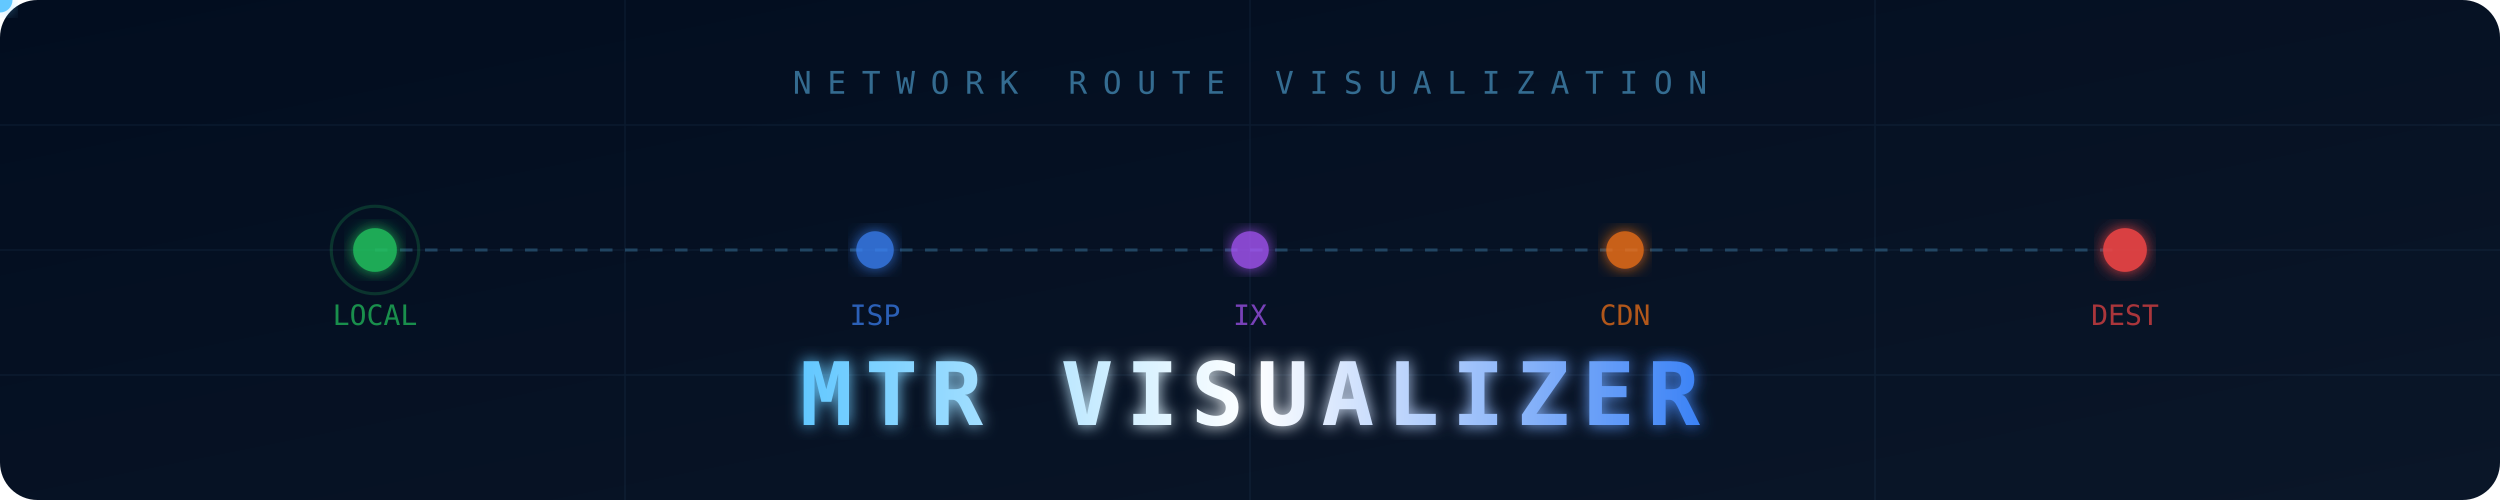
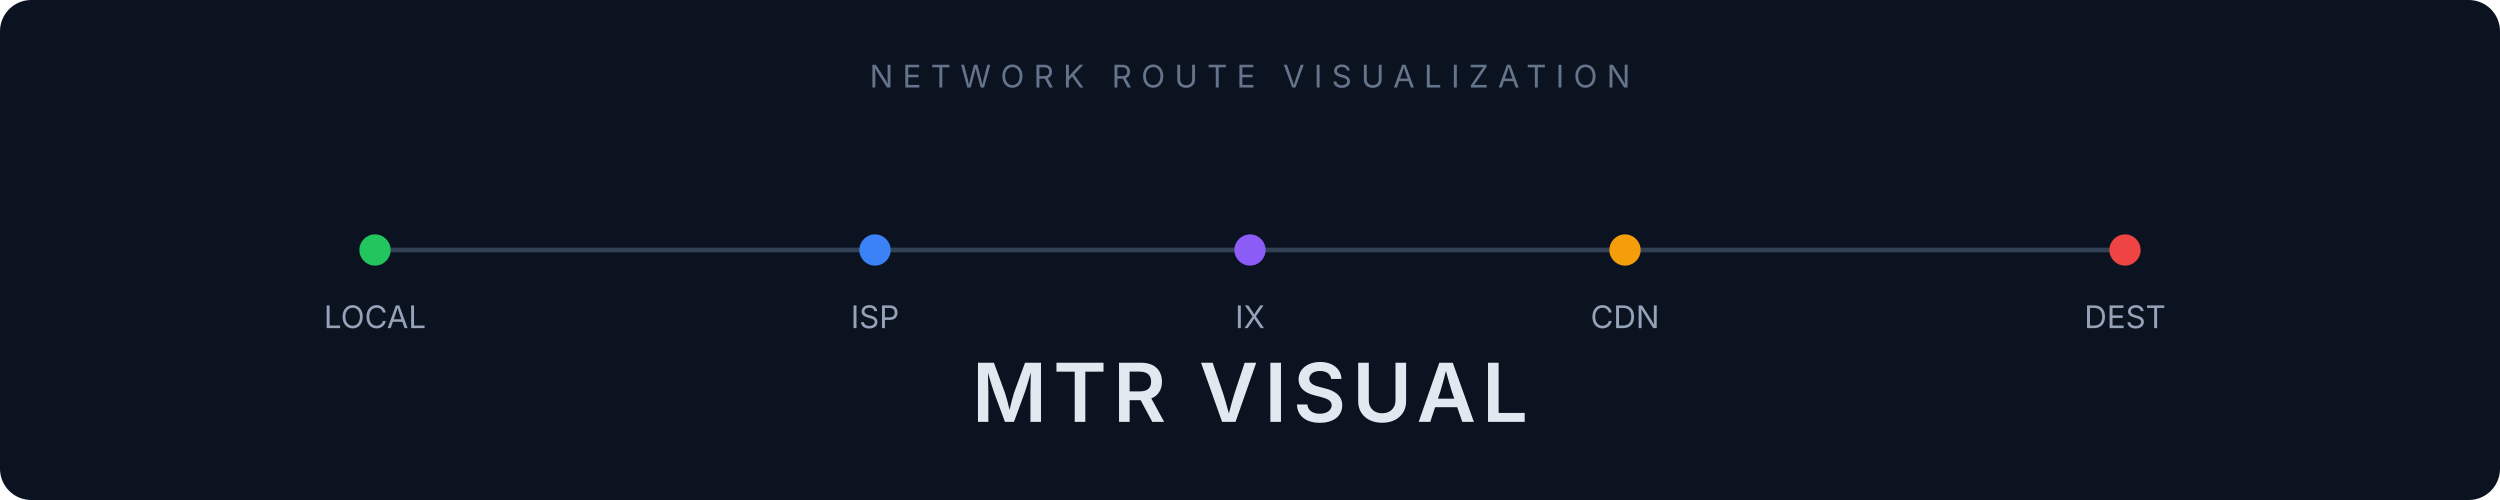
<svg xmlns="http://www.w3.org/2000/svg" width="800" height="160" viewBox="0 0 800 160">
-   <defs>
-     <linearGradient id="bg" x1="0%" y1="0%" x2="100%" y2="100%">
-       <stop offset="0%" stop-color="#020d1f" />
-       <stop offset="100%" stop-color="#0a1628" />
-     </linearGradient>
-     <linearGradient id="textGrad" x1="0%" y1="0%" x2="100%" y2="0%">
-       <stop offset="0%" stop-color="#63c8ff" />
-       <stop offset="50%" stop-color="#ffffff" />
-       <stop offset="100%" stop-color="#3b82f6" />
-     </linearGradient>
-     <filter id="glow" x="-20%" y="-20%" width="140%" height="140%">
-       <feGaussianBlur stdDeviation="2.5" result="coloredBlur" />
-       <feMerge>
-         <feMergeNode in="coloredBlur" />
-         <feMergeNode in="SourceGraphic" />
-       </feMerge>
-     </filter>
-   </defs>
-   <rect width="800" height="160" fill="url(#bg)" rx="12" />
-   <g opacity="0.06" stroke="#63c8ff" stroke-width="0.5">
-     <line x1="0" y1="40" x2="800" y2="40" />
-     <line x1="0" y1="80" x2="800" y2="80" />
-     <line x1="0" y1="120" x2="800" y2="120" />
-     <line x1="200" y1="0" x2="200" y2="160" />
-     <line x1="400" y1="0" x2="400" y2="160" />
-     <line x1="600" y1="0" x2="600" y2="160" />
-   </g>
-   <line x1="120" y1="80" x2="680" y2="80" stroke="#63c8ff" stroke-width="1" stroke-dasharray="4 4" opacity="0.25" />
-   <circle cx="120" cy="80" r="7" fill="#22c55e" opacity="0.85" filter="url(#glow)">
-     <animate attributeName="r" values="7;9;7" dur="2s" repeatCount="indefinite" />
-     <animate attributeName="opacity" values="0.85;0.4;0.85" dur="2s" repeatCount="indefinite" />
-   </circle>
-   <circle cx="120" cy="80" r="14" fill="none" stroke="#22c55e" stroke-width="1" opacity="0.2">
-     <animate attributeName="r" values="7;22" dur="2s" repeatCount="indefinite" />
-     <animate attributeName="opacity" values="0.5;0" dur="2s" repeatCount="indefinite" />
-   </circle>
-   <circle cx="280" cy="80" r="6" fill="#3b82f6" opacity="0.8" filter="url(#glow)">
-     <animate attributeName="r" values="6;8;6" dur="2.4s" repeatCount="indefinite" begin="0.3s" />
-     <animate attributeName="opacity" values="0.8;0.35;0.8" dur="2.4s" repeatCount="indefinite" begin="0.3s" />
-   </circle>
-   <circle cx="280" cy="80" r="6" fill="none" stroke="#3b82f6" stroke-width="1" opacity="0">
-     <animate attributeName="r" values="6;20" dur="2.4s" repeatCount="indefinite" begin="0.3s" />
-     <animate attributeName="opacity" values="0.4;0" dur="2.4s" repeatCount="indefinite" begin="0.3s" />
-   </circle>
-   <circle cx="400" cy="80" r="6" fill="#a855f7" opacity="0.8" filter="url(#glow)">
-     <animate attributeName="r" values="6;8;6" dur="2.1s" repeatCount="indefinite" begin="0.6s" />
-     <animate attributeName="opacity" values="0.8;0.35;0.8" dur="2.1s" repeatCount="indefinite" begin="0.6s" />
-   </circle>
-   <circle cx="400" cy="80" r="6" fill="none" stroke="#a855f7" stroke-width="1" opacity="0">
-     <animate attributeName="r" values="6;20" dur="2.1s" repeatCount="indefinite" begin="0.6s" />
-     <animate attributeName="opacity" values="0.4;0" dur="2.1s" repeatCount="indefinite" begin="0.6s" />
-   </circle>
-   <circle cx="520" cy="80" r="6" fill="#f97316" opacity="0.8" filter="url(#glow)">
-     <animate attributeName="r" values="6;8;6" dur="1.9s" repeatCount="indefinite" begin="0.9s" />
-     <animate attributeName="opacity" values="0.8;0.35;0.8" dur="1.9s" repeatCount="indefinite" begin="0.9s" />
-   </circle>
-   <circle cx="520" cy="80" r="6" fill="none" stroke="#f97316" stroke-width="1" opacity="0">
-     <animate attributeName="r" values="6;20" dur="1.9s" repeatCount="indefinite" begin="0.9s" />
-     <animate attributeName="opacity" values="0.4;0" dur="1.9s" repeatCount="indefinite" begin="0.9s" />
-   </circle>
-   <circle cx="680" cy="80" r="7" fill="#ef4444" opacity="0.9" filter="url(#glow)">
-     <animate attributeName="r" values="7;9;7" dur="2.2s" repeatCount="indefinite" begin="1.2s" />
-     <animate attributeName="opacity" values="0.9;0.4;0.9" dur="2.2s" repeatCount="indefinite" begin="1.2s" />
-   </circle>
-   <circle cx="680" cy="80" r="7" fill="none" stroke="#ef4444" stroke-width="1" opacity="0">
-     <animate attributeName="r" values="7;22" dur="2.2s" repeatCount="indefinite" begin="1.2s" />
-     <animate attributeName="opacity" values="0.5;0" dur="2.2s" repeatCount="indefinite" begin="1.2s" />
-   </circle>
-   <circle r="4" fill="#63c8ff" filter="url(#glow)">
-     <animateMotion dur="3s" repeatCount="indefinite" path="M120,80 L680,80" />
-     <animate attributeName="opacity" values="0;1;1;0" keyTimes="0;0.05;0.9;1" dur="3s" repeatCount="indefinite" />
-   </circle>
-   <circle r="2.5" fill="#63c8ff" opacity="0.5">
-     <animateMotion dur="3s" repeatCount="indefinite" begin="-0.08s" path="M120,80 L680,80" />
-     <animate attributeName="opacity" values="0;0.5;0.5;0" keyTimes="0;0.05;0.9;1" dur="3s" repeatCount="indefinite" />
-   </circle>
-   <circle r="1.5" fill="#63c8ff" opacity="0.3">
-     <animateMotion dur="3s" repeatCount="indefinite" begin="-0.15s" path="M120,80 L680,80" />
-     <animate attributeName="opacity" values="0;0.3;0.3;0" keyTimes="0;0.05;0.9;1" dur="3s" repeatCount="indefinite" />
-   </circle>
-   <text x="120" y="104" text-anchor="middle" font-family="monospace" font-size="9" fill="#22c55e" opacity="0.7">LOCAL</text>
-   <text x="280" y="104" text-anchor="middle" font-family="monospace" font-size="9" fill="#3b82f6" opacity="0.7">ISP</text>
-   <text x="400" y="104" text-anchor="middle" font-family="monospace" font-size="9" fill="#a855f7" opacity="0.7">IX</text>
-   <text x="520" y="104" text-anchor="middle" font-family="monospace" font-size="9" fill="#f97316" opacity="0.7">CDN</text>
-   <text x="680" y="104" text-anchor="middle" font-family="monospace" font-size="9" fill="#ef4444" opacity="0.7">DEST</text>
-   <text x="400" y="30" text-anchor="middle" font-family="monospace" font-size="10" fill="#63c8ff" opacity="0.5" letter-spacing="5">NETWORK ROUTE VISUALIZATION</text>
-   <text x="400" y="136" text-anchor="middle" font-family="monospace" font-size="28" font-weight="bold" fill="url(#textGrad)" filter="url(#glow)" letter-spacing="4">MTR VISUALIZER</text>
+   <rect width="800" height="160" fill="#0b1220" rx="10" />
+   <line x1="120" y1="80" x2="680" y2="80" stroke="#334155" stroke-width="1.5" />
+   <circle cx="120" cy="80" r="5" fill="#22c55e" />
+   <circle cx="280" cy="80" r="5" fill="#3b82f6" />
+   <circle cx="400" cy="80" r="5" fill="#8b5cf6" />
+   <circle cx="520" cy="80" r="5" fill="#f59e0b" />
+   <circle cx="680" cy="80" r="5" fill="#ef4444" />
+   <text x="120" y="105" text-anchor="middle" font-family="Inter, monospace" font-size="10" fill="#94a3b8">LOCAL</text>
+   <text x="280" y="105" text-anchor="middle" font-family="Inter, monospace" font-size="10" fill="#94a3b8">ISP</text>
+   <text x="400" y="105" text-anchor="middle" font-family="Inter, monospace" font-size="10" fill="#94a3b8">IX</text>
+   <text x="520" y="105" text-anchor="middle" font-family="Inter, monospace" font-size="10" fill="#94a3b8">CDN</text>
+   <text x="680" y="105" text-anchor="middle" font-family="Inter, monospace" font-size="10" fill="#94a3b8">DEST</text>
+   <text x="400" y="28" text-anchor="middle" font-family="Inter, monospace" font-size="10" fill="#64748b" letter-spacing="3">
+     NETWORK ROUTE VISUALIZATION
+   </text>
+   <text x="400" y="135" text-anchor="middle" font-family="Inter, monospace" font-size="26" font-weight="600" fill="#e2e8f0" letter-spacing="2">
+     MTR VISUAL
+   </text>
</svg>
